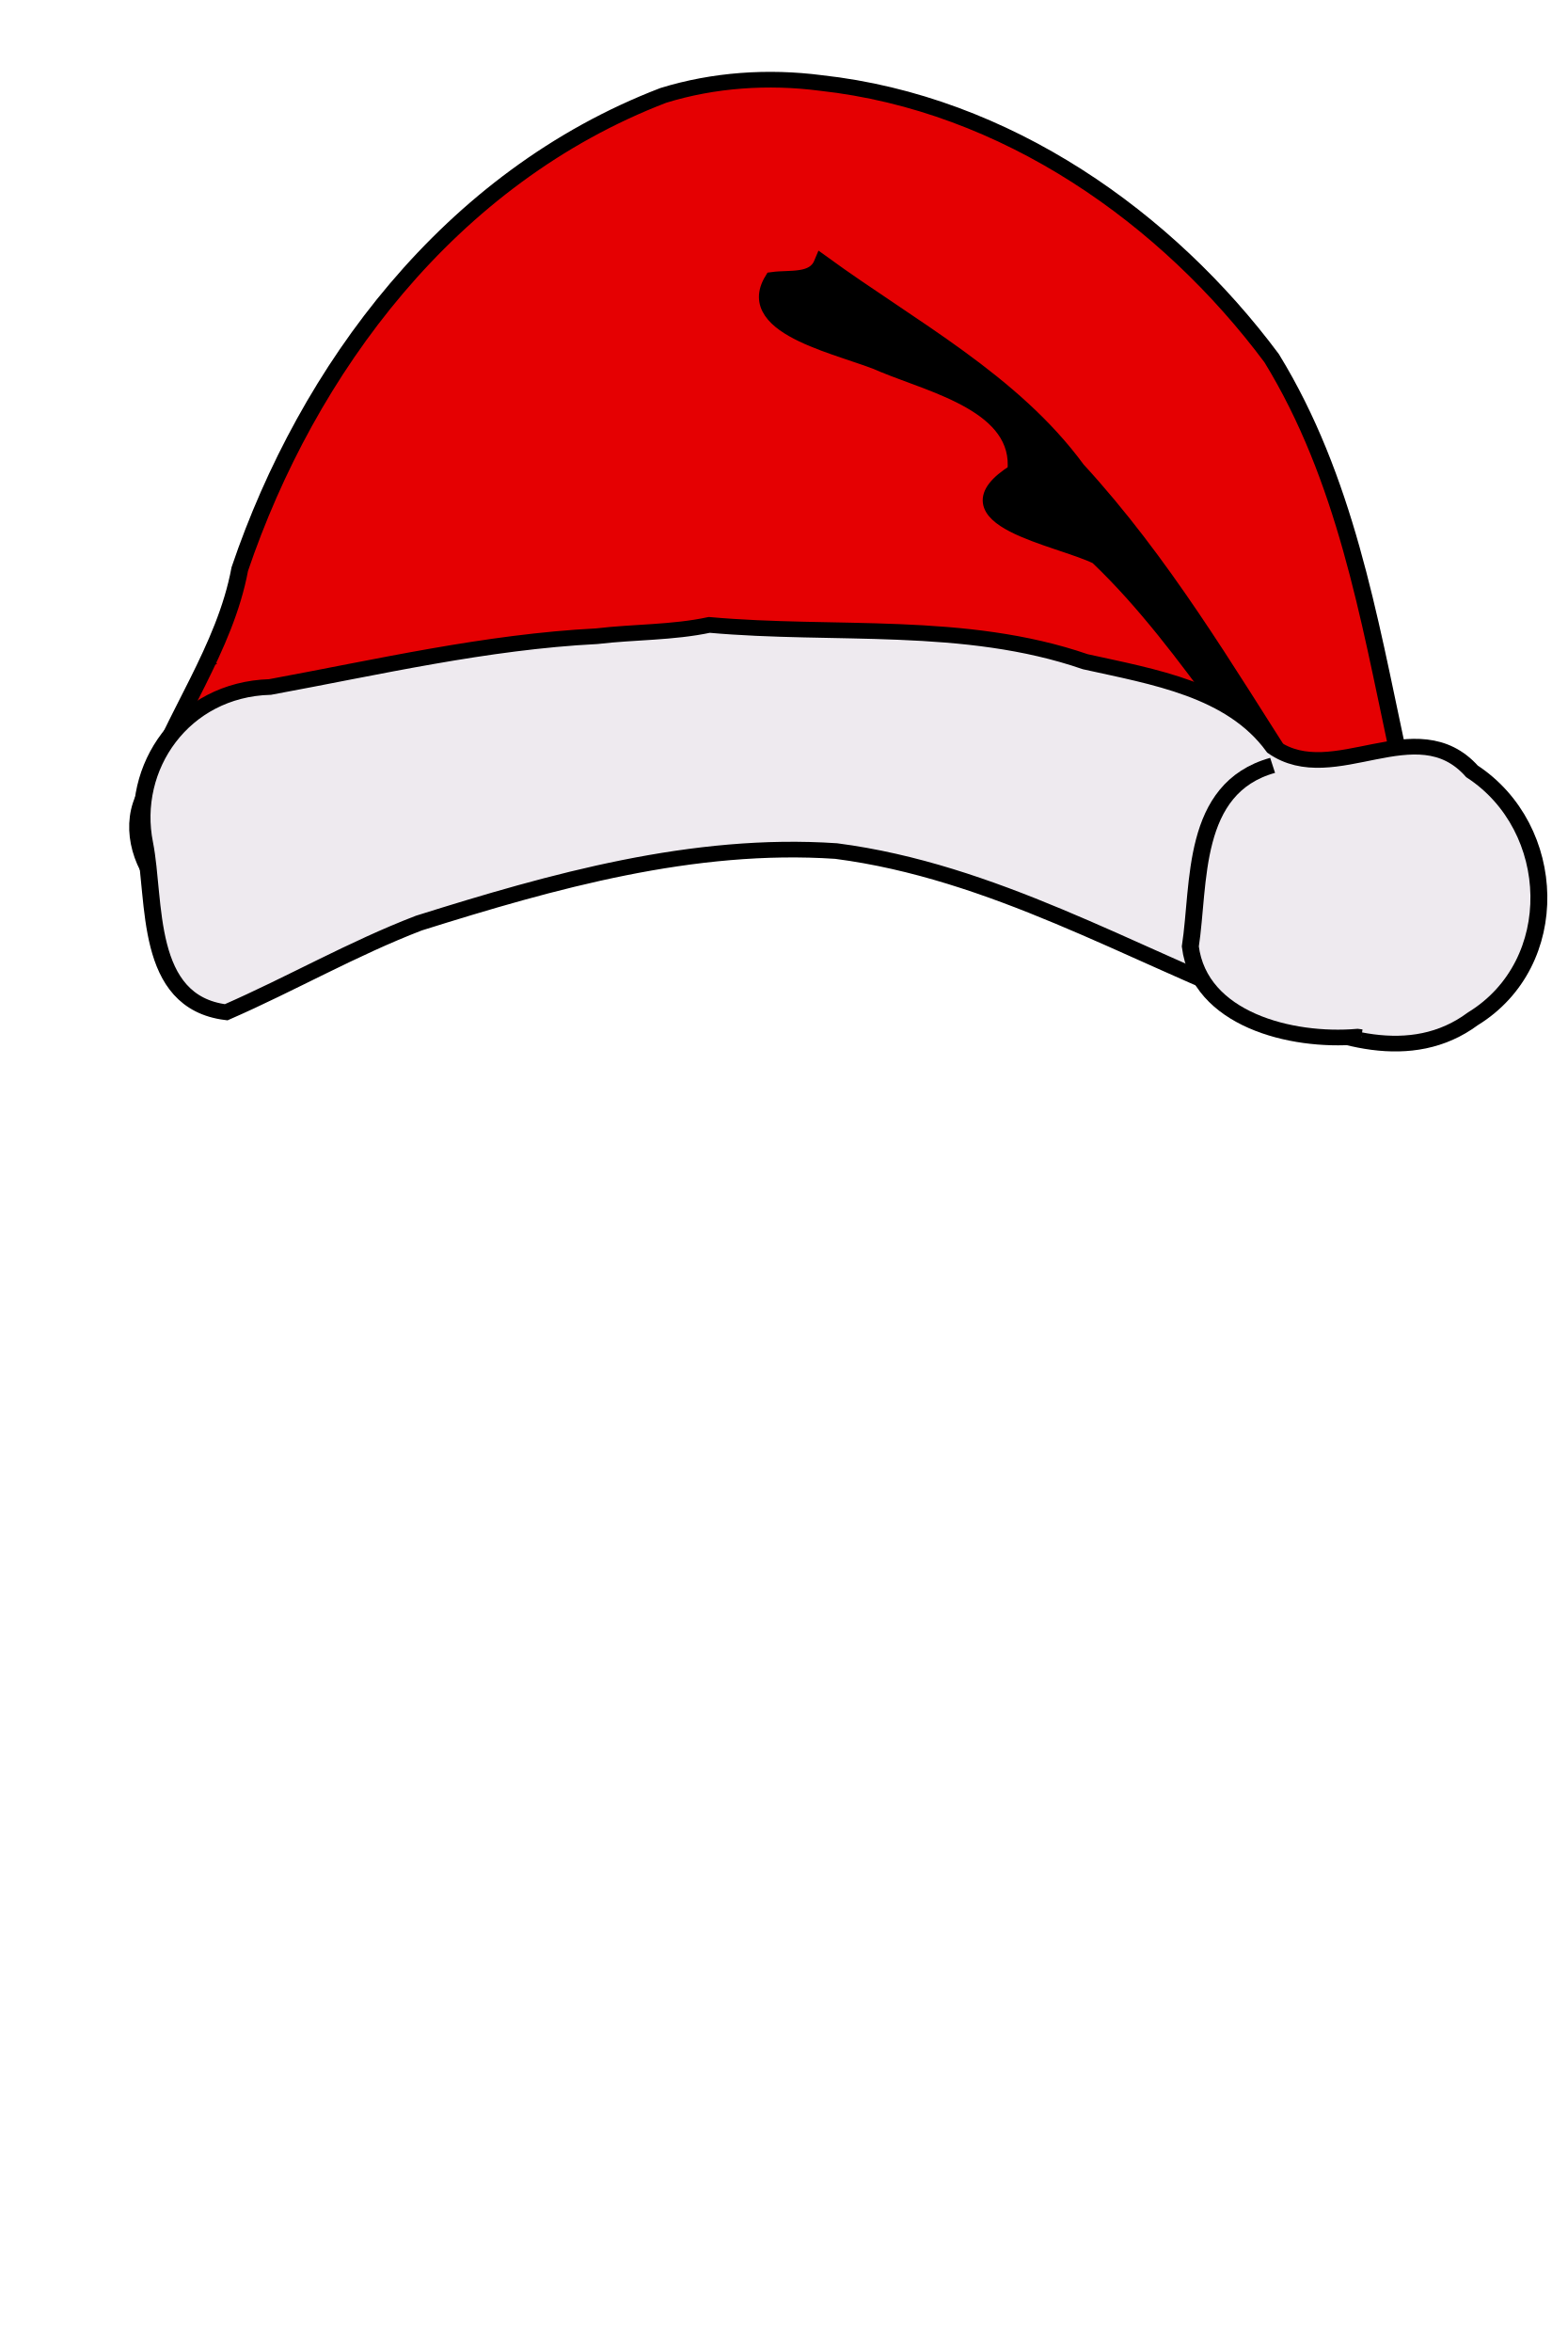
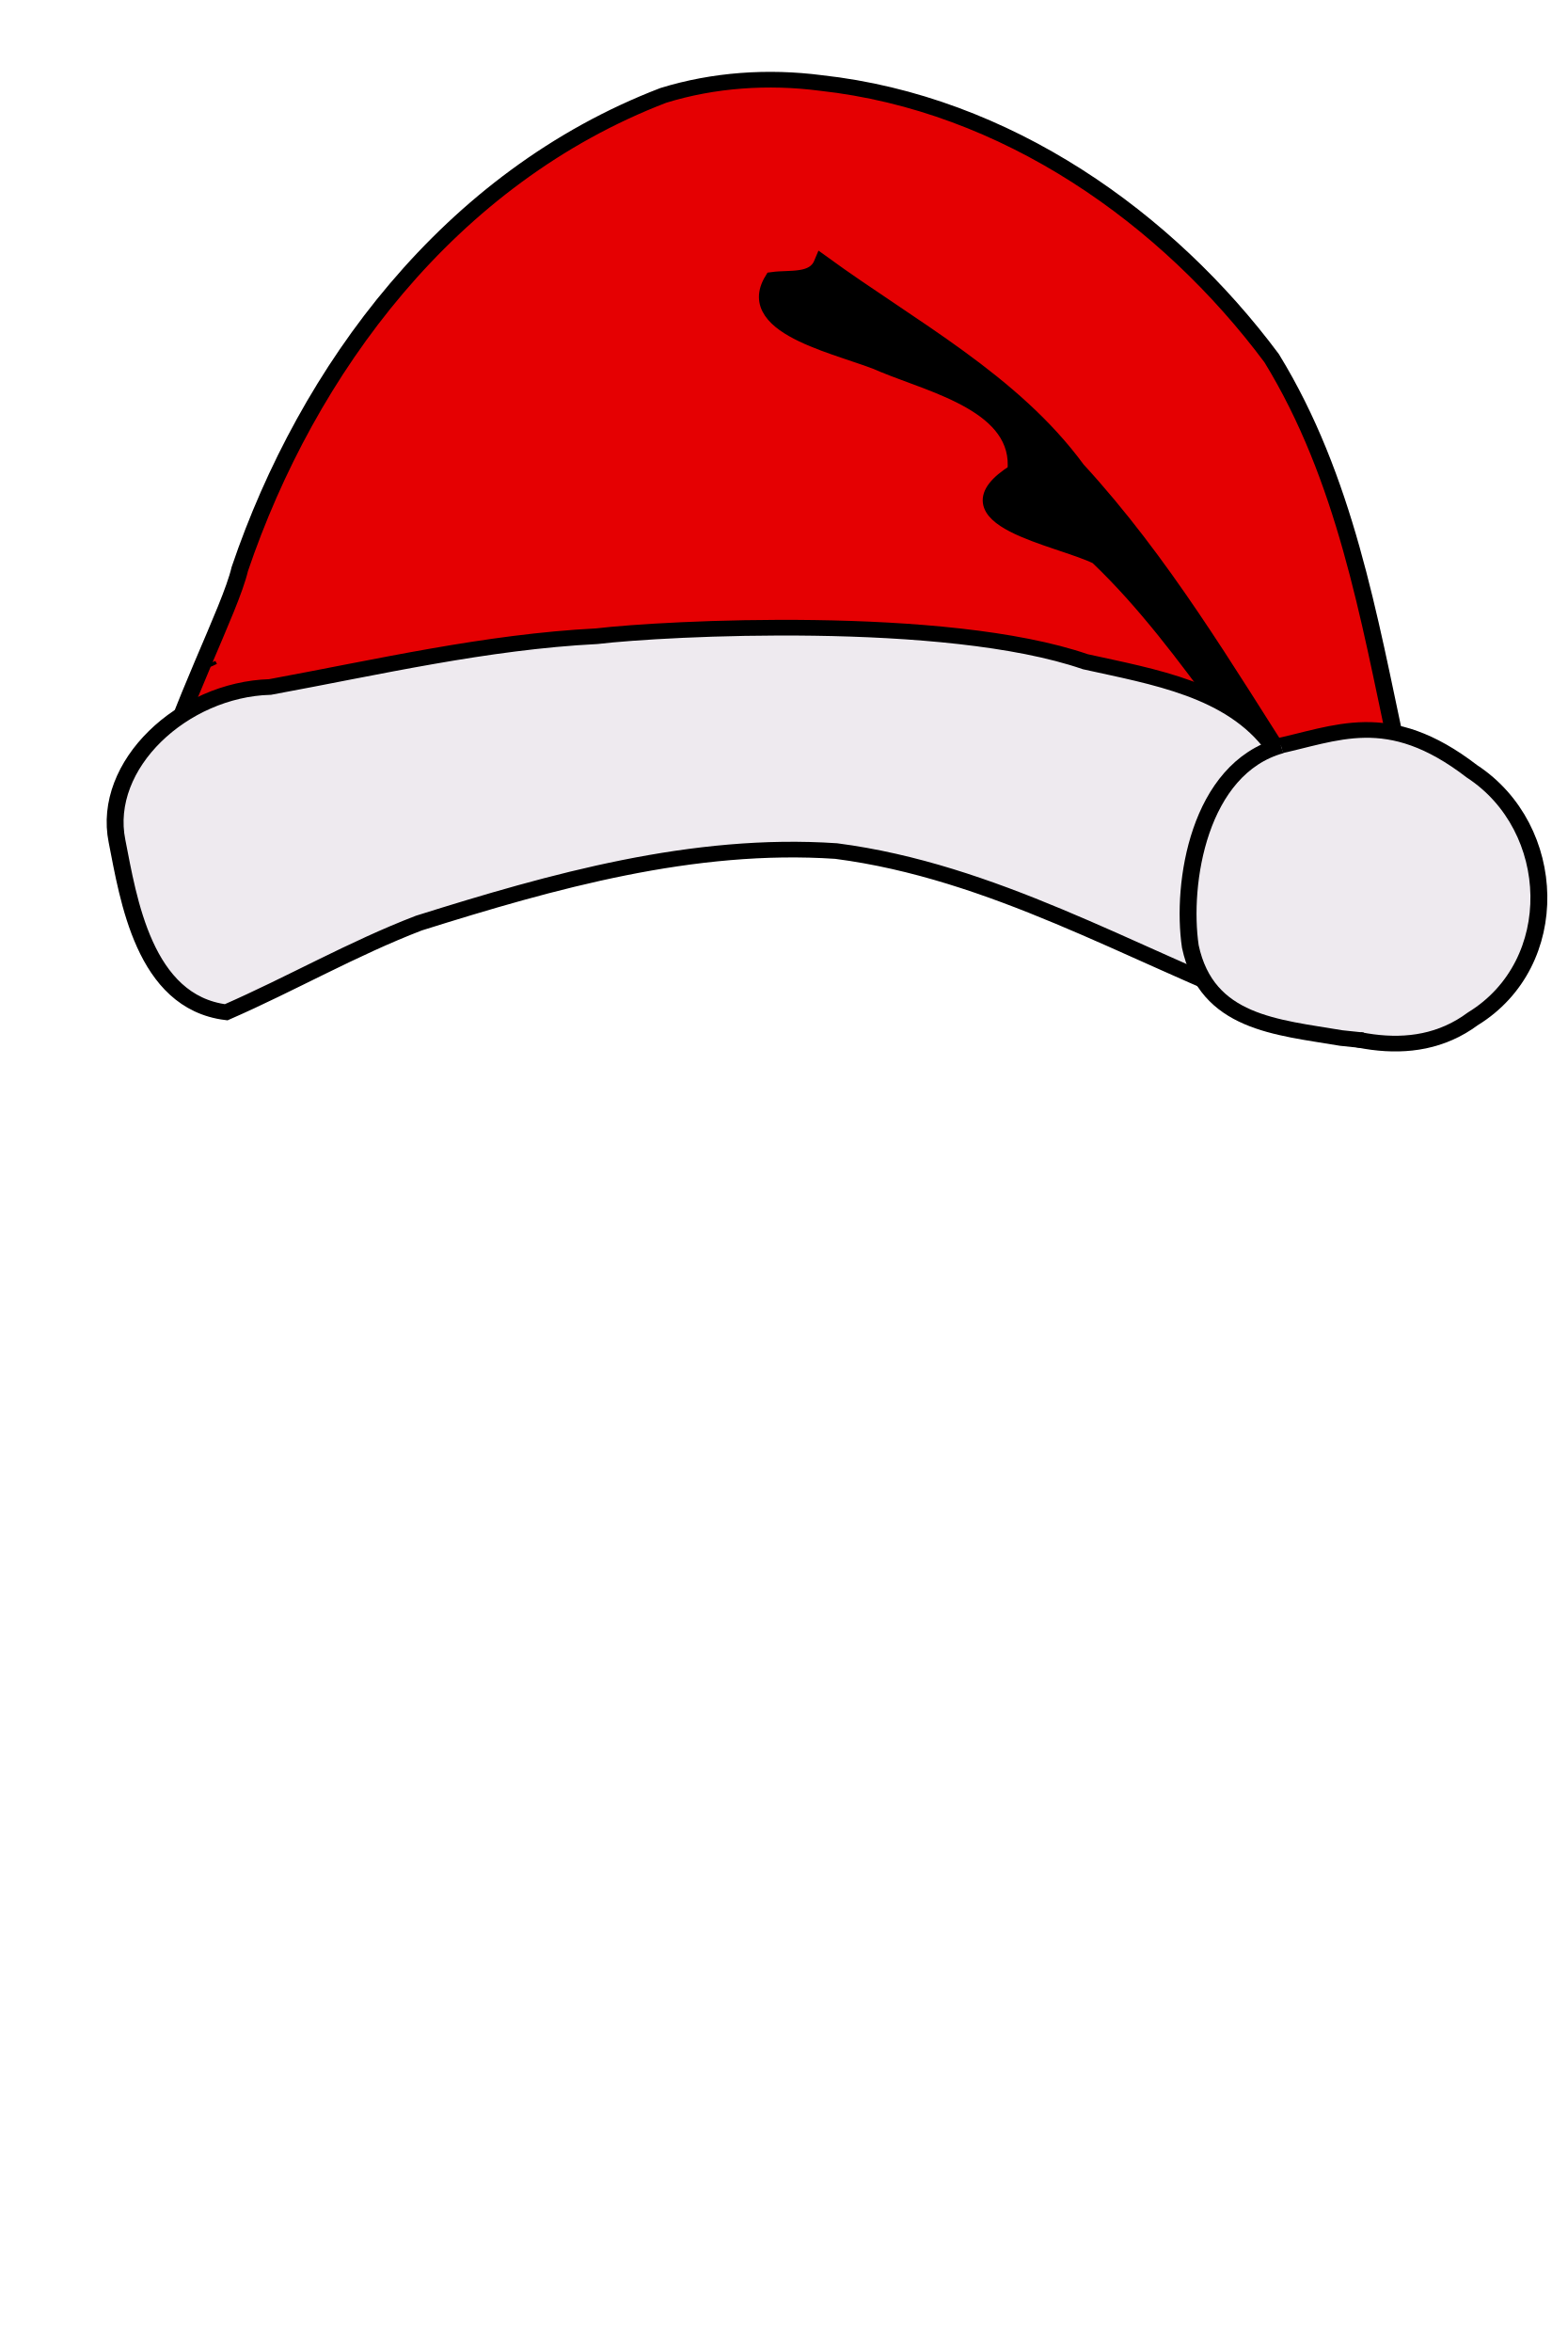
<svg xmlns="http://www.w3.org/2000/svg" version="1.2" viewBox="0 0 400 600" width="400" height="600">
  <g style="stroke-width:4;stroke-dasharray:none;stroke:#000;">
-     <path id="hat" fill="#e50002" d="M204.118 12.581c44.053 5.207 82.098 34.575 106.744 70.256 17.4 30.59 22.988 65.894 29.743 99.936.014 15.957-38.856 3.35-24.646 21.315 6.183 15.237 20.596 24.822 28.022 39.538-6.987.815-15.66-16.406-22.091-23.504-3.622-7.03-18.154-20.231-16.55-21.579 11.614 9.198-13.416 9.044-19.587 11.984-16.88 3.894-33.656-1.806-49.346-7.434-37.115-9.539-76.32-8.59-113.69-1-19.084-1.921-39.751 5.175-51.412 20.892-17.044 10.712-35.029-13.422-26.779-29.176 6.322-19.46 18.591-36.724 22.114-57.139 16.003-50.888 49.584-99.949 100.238-120.913 11.936-3.975 24.803-4.91 37.24-3.176zM59.064 161.006l.381.762z" transform="matrix(1.07804 0 0 .99936 -10.658 8.588)" />
-     <path id="shadow" fill="#000" d="M204.498 58.618c20.966 16.414 44.98 30.07 60.258 52.558 20.108 23.59 35.078 50.952 50.856 77.464-.96 13.924-11.366-12.16-15.932-16.272-9.23-13.468-18.608-27.188-29.963-38.837-9.202-4.94-37.294-9.661-19.4-21.771 1.6-16.75-19.334-21.953-31.171-27.225-8.971-4.45-33.49-9.023-26.343-21.7 4.009-.599 9.838.586 11.695-4.217z" transform="matrix(1.07804 0 0 .99936 -10.658 8.588)" />
-     <path id="brim" fill="#eeeaef" d="M177.768 150.922c29.674 2.885 60.448-1.21 88.995 9.4 16.084 3.856 34.547 7.029 44.511 21.795 14.27 10.724 33.893-9.665 47.01 6.195 20.474 14.437 21.662 48.968.205 63.163-14.62 11.7-32.88 4.982-47.47-2.567-33.974-14.258-66.167-35.054-103.221-40.255-33.858-2.455-67.095 7.656-98.782 18.388-15.718 6.516-30.224 15.519-45.594 22.762-19.51-2.61-16.616-28.425-19.294-43.044-3.647-19.482 9.023-39.36 29.678-39.987 25.65-5.1 51.1-11.51 77.333-12.963 8.83-1.127 17.992-.892 26.628-2.887z" transform="matrix(1.07804 0 0 .99936 -10.658 8.588)" />
-     <path id="circle" fill="#eeeaef" d="M311.092 186.776c-19.434 5.846-17.201 30.171-19.476 46.24 2.168 18.528 23.749 24.482 39.56 23.018l.84.119.096.013" transform="matrix(1.07804 0 0 .99936 -10.658 8.588)" />
+     <path id="hat" fill="#e50002" d="m 204.118,12.581 c 44.053,5.207 82.098,34.575 106.744,70.256 17.4,30.59 22.988,65.894 29.743,99.936 0.014,15.957 -38.856,3.35 -24.646,21.315 6.183,15.237 20.596,24.822 28.022,39.538 -6.987,0.815 -15.66,-16.406 -22.091,-23.504 -3.622,-7.03 -18.154,-20.231 -16.55,-21.579 11.614,9.198 -13.416,9.044 -19.587,11.984 -16.88,3.894 -33.656,-1.806 -49.346,-7.434 -37.115,-9.539 -76.32,-8.59 -113.69,-1 -19.084,-1.921 -39.751,5.175 -51.412,20.892 C 17.196,237.229 62.144,157.468 66.64,136.67 82.643,85.782 116.224,36.721 166.878,15.757 c 11.936,-3.975 24.803,-4.91 37.24,-3.176 z m -145.054,148.425 0.381,0.762 z" transform="matrix(1.07804 0 0 .99936 -10.658 8.588)" />
+     <path id="shadow" fill="#000" d="m 204.498,58.618 c 20.966,16.414 44.98,30.07 60.258,52.558 20.108,23.59 35.078,50.952 50.856,77.464 -0.96,13.924 -11.366,-12.16 -15.932,-16.272 -9.23,-13.468 -18.608,-27.188 -29.963,-38.837 -9.202,-4.94 -37.294,-9.661 -19.4,-21.771 1.6,-16.75 -19.334,-21.953 -31.171,-27.225 -8.971,-4.45 -33.49,-9.023 -26.343,-21.7 4.009,-0.599 9.838,0.586 11.695,-4.217 z" transform="matrix(1.07804 0 0 .99936 -10.658 8.588)" />
+     <path id="brim" fill="#eeeaef" d="m 266.763,160.322 c 16.084,3.856 34.547,7.029 44.511,21.795 14.956,-3.342 27.03,-10.405 47.01,6.195 20.474,14.437 21.662,48.968 0.205,63.163 -14.62,11.7 -32.88,4.982 -47.47,-2.567 -33.974,-14.258 -66.167,-35.054 -103.221,-40.255 -33.858,-2.455 -67.095,7.656 -98.782,18.388 C 93.298,233.557 78.792,242.56 63.422,249.803 43.912,247.193 40.259,220.736 37.581,206.117 33.934,186.635 53.151,167.399 73.806,166.772 c 25.65,-5.1 51.1,-11.51 77.333,-12.963 16.178,-2.065 82.598,-5.762 115.624,6.513 z" transform="matrix(1.07804 0 0 .99936 -10.658 8.588)" />
+     <path id="circle" fill="#eeeaef" d="m 313.054,181.751 c -19.434,5.846 -23.647,35.081 -21.438,51.265 3.876,19.565 20.439,20.566 35.716,23.364 l 5.111,0.58" transform="matrix(1.07804 0 0 .99936 -10.658 8.588)" />
  </g>
</svg>
